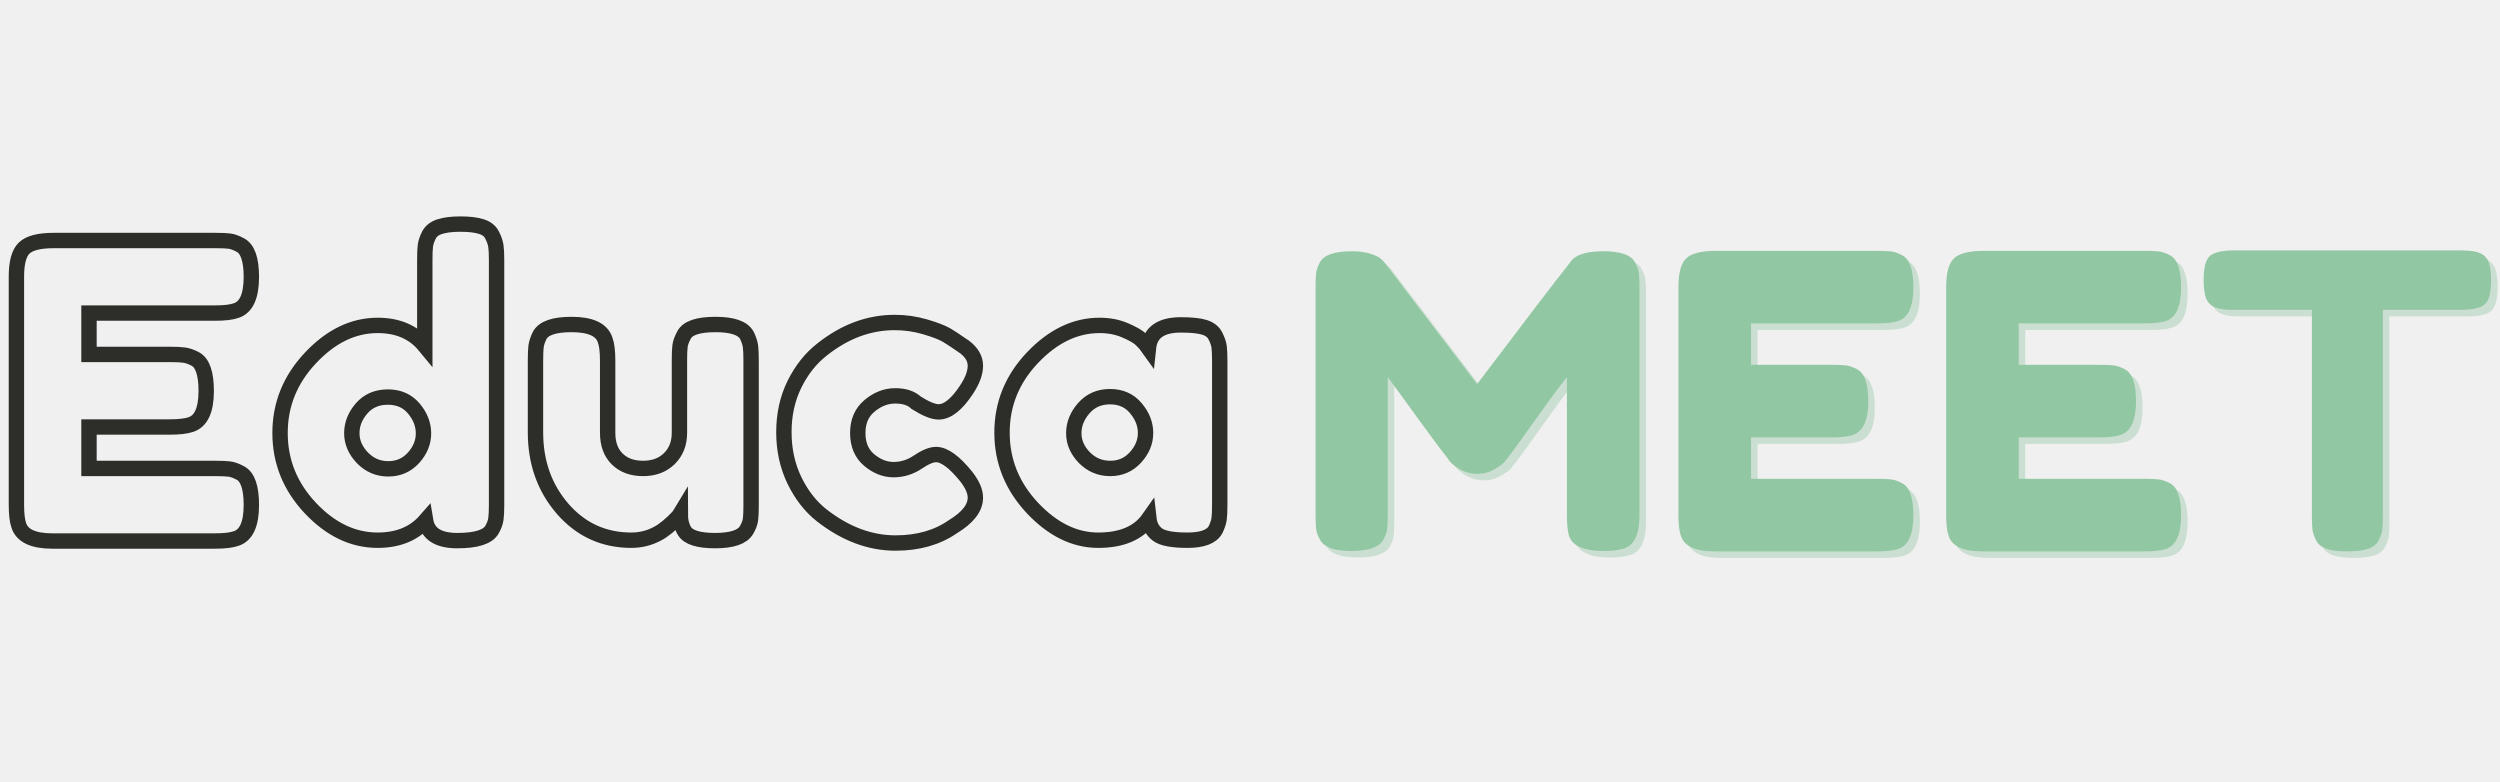
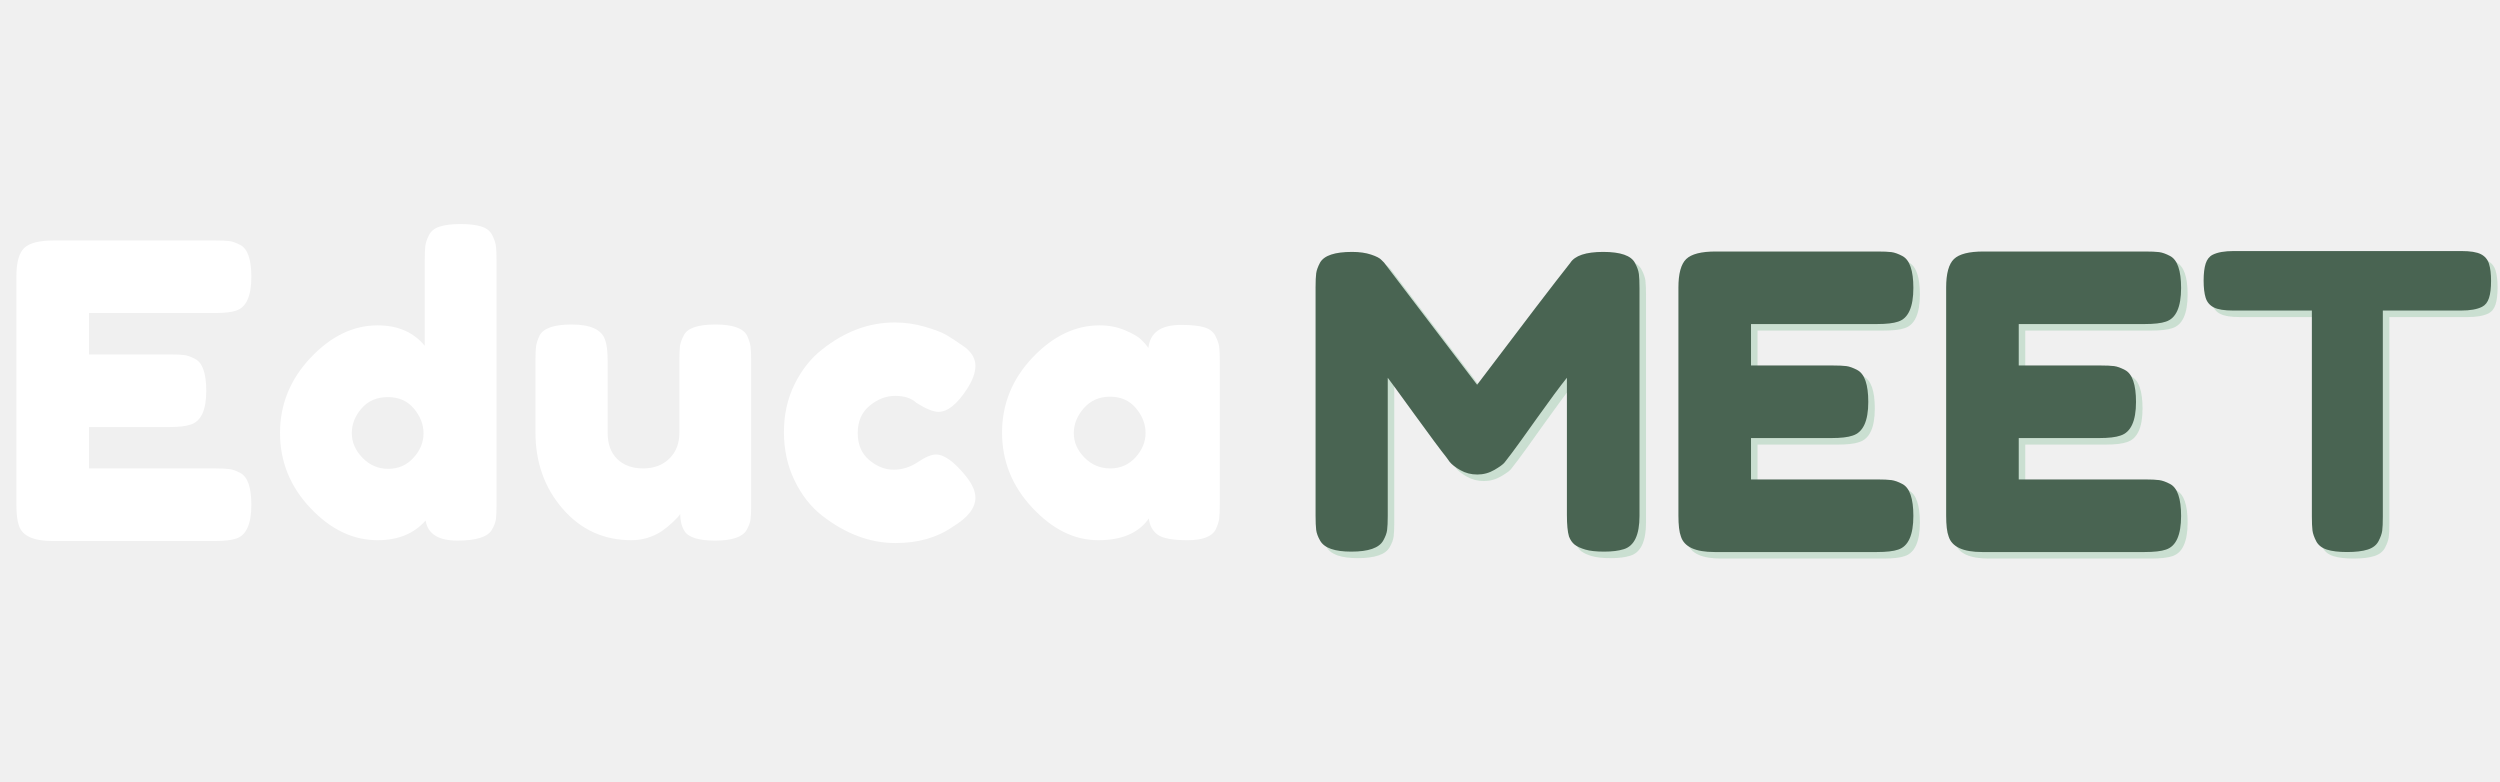
<svg xmlns="http://www.w3.org/2000/svg" width="1280" zoomAndPan="magnify" viewBox="0 0 960 300" height="400" preserveAspectRatio="xMidYMid meet" version="1.0">
  <defs>
    <g />
  </defs>
  <g fill="#92c7a3" fill-opacity="0.4">
-     <g transform="translate(501.3849, 214.2395)">
+     <g transform="translate(501.3849, 214.4872)">
      <g>
        <path d="M 128.953 -111 C 129.797 -109.426 130.297 -108.008 130.453 -106.75 C 130.609 -105.488 130.688 -103.656 130.688 -101.25 L 130.688 -13.859 C 130.688 -6.609 128.691 -2.359 124.703 -1.109 C 122.711 -0.473 120.191 -0.156 117.141 -0.156 C 114.098 -0.156 111.68 -0.414 109.891 -0.938 C 108.109 -1.469 106.742 -2.098 105.797 -2.828 C 104.859 -3.566 104.129 -4.617 103.609 -5.984 C 103.078 -7.766 102.812 -10.492 102.812 -14.172 L 102.812 -66.922 C 100.188 -63.66 96.352 -58.488 91.312 -51.406 C 86.281 -44.32 83.082 -39.883 81.719 -38.094 C 80.352 -36.312 79.406 -35.078 78.875 -34.391 C 78.352 -33.711 77.066 -32.77 75.016 -31.562 C 72.973 -30.363 70.77 -29.766 68.406 -29.766 C 66.051 -29.766 63.898 -30.312 61.953 -31.406 C 60.016 -32.508 58.625 -33.586 57.781 -34.641 L 56.531 -36.375 C 54.426 -39 50.273 -44.586 44.078 -53.141 C 37.891 -61.691 34.535 -66.285 34.016 -66.922 L 34.016 -13.859 C 34.016 -11.441 33.93 -9.629 33.766 -8.422 C 33.609 -7.211 33.113 -5.875 32.281 -4.406 C 30.707 -1.57 26.613 -0.156 20 -0.156 C 13.594 -0.156 9.602 -1.57 8.031 -4.406 C 7.188 -5.875 6.688 -7.238 6.531 -8.5 C 6.375 -9.758 6.297 -11.648 6.297 -14.172 L 6.297 -101.562 C 6.297 -103.969 6.375 -105.773 6.531 -106.984 C 6.688 -108.191 7.188 -109.582 8.031 -111.156 C 9.602 -113.883 13.695 -115.25 20.312 -115.25 C 23.145 -115.25 25.582 -114.906 27.625 -114.219 C 29.676 -113.539 31.016 -112.836 31.641 -112.109 L 32.594 -111.156 L 68.328 -64.234 C 86.18 -87.859 98.098 -103.445 104.078 -111 C 105.859 -113.832 110.082 -115.25 116.75 -115.25 C 123.414 -115.25 127.484 -113.832 128.953 -111 Z M 128.953 -111 " />
      </g>
    </g>
  </g>
  <g fill="#92c7a3" fill-opacity="0.4">
-     <g transform="translate(640.7229, 214.2395)">
+     <g transform="translate(640.7207, 214.4872)">
      <g>
        <path d="M 34.172 -27.875 L 82.656 -27.875 C 85.07 -27.875 86.883 -27.789 88.094 -27.625 C 89.301 -27.469 90.691 -26.973 92.266 -26.141 C 95.098 -24.672 96.516 -20.578 96.516 -13.859 C 96.516 -6.504 94.57 -2.195 90.688 -0.938 C 88.906 -0.312 86.176 0 82.5 0 L 20.156 0 C 12.801 0 8.5 -1.992 7.25 -5.984 C 6.613 -7.66 6.297 -10.336 6.297 -14.016 L 6.297 -101.562 C 6.297 -106.914 7.289 -110.562 9.281 -112.5 C 11.281 -114.438 15.062 -115.406 20.625 -115.406 L 82.656 -115.406 C 85.07 -115.406 86.883 -115.328 88.094 -115.172 C 89.301 -115.016 90.691 -114.52 92.266 -113.688 C 95.098 -112.219 96.516 -108.125 96.516 -101.406 C 96.516 -94.051 94.57 -89.742 90.688 -88.484 C 88.906 -87.859 86.176 -87.547 82.5 -87.547 L 34.172 -87.547 L 34.172 -71.641 L 65.344 -71.641 C 67.758 -71.641 69.566 -71.562 70.766 -71.406 C 71.973 -71.25 73.367 -70.75 74.953 -69.906 C 77.785 -68.438 79.203 -64.344 79.203 -57.625 C 79.203 -50.281 77.207 -45.977 73.219 -44.719 C 71.426 -44.082 68.695 -43.766 65.031 -43.766 L 34.172 -43.766 Z M 34.172 -27.875 " />
      </g>
    </g>
  </g>
  <g fill="#92c7a3" fill-opacity="0.4">
-     <g transform="translate(743.5339, 214.2395)">
+     <g transform="translate(743.53, 214.4872)">
      <g>
        <path d="M 34.172 -27.875 L 82.656 -27.875 C 85.07 -27.875 86.883 -27.789 88.094 -27.625 C 89.301 -27.469 90.691 -26.973 92.266 -26.141 C 95.098 -24.672 96.516 -20.578 96.516 -13.859 C 96.516 -6.504 94.57 -2.195 90.688 -0.938 C 88.906 -0.312 86.176 0 82.5 0 L 20.156 0 C 12.801 0 8.5 -1.992 7.25 -5.984 C 6.613 -7.66 6.297 -10.336 6.297 -14.016 L 6.297 -101.562 C 6.297 -106.914 7.289 -110.562 9.281 -112.5 C 11.281 -114.438 15.062 -115.406 20.625 -115.406 L 82.656 -115.406 C 85.07 -115.406 86.883 -115.328 88.094 -115.172 C 89.301 -115.016 90.691 -114.52 92.266 -113.688 C 95.098 -112.219 96.516 -108.125 96.516 -101.406 C 96.516 -94.051 94.57 -89.742 90.688 -88.484 C 88.906 -87.859 86.176 -87.547 82.5 -87.547 L 34.172 -87.547 L 34.172 -71.641 L 65.344 -71.641 C 67.758 -71.641 69.566 -71.562 70.766 -71.406 C 71.973 -71.25 73.367 -70.75 74.953 -69.906 C 77.785 -68.438 79.203 -64.344 79.203 -57.625 C 79.203 -50.281 77.207 -45.977 73.219 -44.719 C 71.426 -44.082 68.695 -43.766 65.031 -43.766 L 34.172 -43.766 Z M 34.172 -27.875 " />
      </g>
    </g>
  </g>
  <g fill="#92c7a3" fill-opacity="0.4">
-     <g transform="translate(846.3449, 214.2395)">
+     <g transform="translate(846.3393, 214.4872)">
      <g>
        <path d="M 13.859 -115.578 L 101.406 -115.578 C 104.758 -115.578 107.223 -115.18 108.797 -114.391 C 110.367 -113.598 111.414 -112.363 111.938 -110.688 C 112.469 -109.008 112.734 -106.805 112.734 -104.078 C 112.734 -101.348 112.469 -99.172 111.938 -97.547 C 111.414 -95.922 110.523 -94.789 109.266 -94.156 C 107.379 -93.207 104.707 -92.734 101.25 -92.734 L 71.172 -92.734 L 71.172 -13.547 C 71.172 -11.129 71.094 -9.344 70.938 -8.188 C 70.781 -7.031 70.305 -5.691 69.516 -4.172 C 68.723 -2.648 67.328 -1.57 65.328 -0.938 C 63.336 -0.312 60.719 0 57.469 0 C 54.219 0 51.617 -0.312 49.672 -0.938 C 47.734 -1.57 46.367 -2.648 45.578 -4.172 C 44.797 -5.691 44.32 -7.055 44.156 -8.266 C 44 -9.473 43.922 -11.285 43.922 -13.703 L 43.922 -92.734 L 13.703 -92.734 C 10.336 -92.734 7.867 -93.129 6.297 -93.922 C 4.723 -94.711 3.672 -95.945 3.141 -97.625 C 2.617 -99.301 2.359 -101.504 2.359 -104.234 C 2.359 -106.961 2.617 -109.141 3.141 -110.766 C 3.672 -112.391 4.566 -113.52 5.828 -114.156 C 7.711 -115.102 10.391 -115.578 13.859 -115.578 Z M 13.859 -115.578 " />
      </g>
    </g>
  </g>
-   <g fill="#92c7a3" fill-opacity="1">
-     <g transform="translate(498.8799, 211.7345)">
+   <g fill="#496452" fill-opacity="1">
+     <g transform="translate(498.8799, 211.9822)">
      <g>
        <path d="M 128.953 -111 C 129.797 -109.426 130.297 -108.008 130.453 -106.75 C 130.609 -105.488 130.688 -103.656 130.688 -101.25 L 130.688 -13.859 C 130.688 -6.609 128.691 -2.359 124.703 -1.109 C 122.711 -0.473 120.191 -0.156 117.141 -0.156 C 114.098 -0.156 111.68 -0.414 109.891 -0.938 C 108.109 -1.469 106.742 -2.098 105.797 -2.828 C 104.859 -3.566 104.129 -4.617 103.609 -5.984 C 103.078 -7.766 102.812 -10.492 102.812 -14.172 L 102.812 -66.922 C 100.188 -63.66 96.352 -58.488 91.312 -51.406 C 86.281 -44.32 83.082 -39.883 81.719 -38.094 C 80.352 -36.312 79.406 -35.078 78.875 -34.391 C 78.352 -33.711 77.066 -32.77 75.016 -31.562 C 72.973 -30.363 70.77 -29.766 68.406 -29.766 C 66.051 -29.766 63.898 -30.312 61.953 -31.406 C 60.016 -32.508 58.625 -33.586 57.781 -34.641 L 56.531 -36.375 C 54.426 -39 50.273 -44.586 44.078 -53.141 C 37.891 -61.691 34.535 -66.285 34.016 -66.922 L 34.016 -13.859 C 34.016 -11.441 33.93 -9.629 33.766 -8.422 C 33.609 -7.211 33.113 -5.875 32.281 -4.406 C 30.707 -1.57 26.613 -0.156 20 -0.156 C 13.594 -0.156 9.602 -1.57 8.031 -4.406 C 7.188 -5.875 6.688 -7.238 6.531 -8.5 C 6.375 -9.758 6.297 -11.648 6.297 -14.172 L 6.297 -101.562 C 6.297 -103.969 6.375 -105.773 6.531 -106.984 C 6.688 -108.191 7.188 -109.582 8.031 -111.156 C 9.602 -113.883 13.695 -115.25 20.312 -115.25 C 23.145 -115.25 25.582 -114.906 27.625 -114.219 C 29.676 -113.539 31.016 -112.836 31.641 -112.109 L 32.594 -111.156 L 68.328 -64.234 C 86.18 -87.859 98.098 -103.445 104.078 -111 C 105.859 -113.832 110.082 -115.25 116.75 -115.25 C 123.414 -115.25 127.484 -113.832 128.953 -111 Z M 128.953 -111 " />
      </g>
    </g>
  </g>
-   <g fill="#92c7a3" fill-opacity="1">
-     <g transform="translate(638.2179, 211.7345)">
+   <g fill="#496452" fill-opacity="1">
+     <g transform="translate(638.2157, 211.9822)">
      <g>
        <path d="M 34.172 -27.875 L 82.656 -27.875 C 85.07 -27.875 86.883 -27.789 88.094 -27.625 C 89.301 -27.469 90.691 -26.973 92.266 -26.141 C 95.098 -24.672 96.516 -20.578 96.516 -13.859 C 96.516 -6.504 94.57 -2.195 90.688 -0.938 C 88.906 -0.312 86.176 0 82.5 0 L 20.156 0 C 12.801 0 8.5 -1.992 7.25 -5.984 C 6.613 -7.66 6.297 -10.336 6.297 -14.016 L 6.297 -101.562 C 6.297 -106.914 7.289 -110.562 9.281 -112.5 C 11.281 -114.438 15.062 -115.406 20.625 -115.406 L 82.656 -115.406 C 85.07 -115.406 86.883 -115.328 88.094 -115.172 C 89.301 -115.016 90.691 -114.52 92.266 -113.688 C 95.098 -112.219 96.516 -108.125 96.516 -101.406 C 96.516 -94.051 94.57 -89.742 90.688 -88.484 C 88.906 -87.859 86.176 -87.547 82.5 -87.547 L 34.172 -87.547 L 34.172 -71.641 L 65.344 -71.641 C 67.758 -71.641 69.566 -71.562 70.766 -71.406 C 71.973 -71.25 73.367 -70.75 74.953 -69.906 C 77.785 -68.438 79.203 -64.344 79.203 -57.625 C 79.203 -50.281 77.207 -45.977 73.219 -44.719 C 71.426 -44.082 68.695 -43.766 65.031 -43.766 L 34.172 -43.766 Z M 34.172 -27.875 " />
      </g>
    </g>
  </g>
-   <g fill="#92c7a3" fill-opacity="1">
-     <g transform="translate(741.0289, 211.7345)">
+   <g fill="#496452" fill-opacity="1">
+     <g transform="translate(741.025, 211.9822)">
      <g>
        <path d="M 34.172 -27.875 L 82.656 -27.875 C 85.07 -27.875 86.883 -27.789 88.094 -27.625 C 89.301 -27.469 90.691 -26.973 92.266 -26.141 C 95.098 -24.672 96.516 -20.578 96.516 -13.859 C 96.516 -6.504 94.57 -2.195 90.688 -0.938 C 88.906 -0.312 86.176 0 82.5 0 L 20.156 0 C 12.801 0 8.5 -1.992 7.25 -5.984 C 6.613 -7.66 6.297 -10.336 6.297 -14.016 L 6.297 -101.562 C 6.297 -106.914 7.289 -110.562 9.281 -112.5 C 11.281 -114.438 15.062 -115.406 20.625 -115.406 L 82.656 -115.406 C 85.07 -115.406 86.883 -115.328 88.094 -115.172 C 89.301 -115.016 90.691 -114.52 92.266 -113.688 C 95.098 -112.219 96.516 -108.125 96.516 -101.406 C 96.516 -94.051 94.57 -89.742 90.688 -88.484 C 88.906 -87.859 86.176 -87.547 82.5 -87.547 L 34.172 -87.547 L 34.172 -71.641 L 65.344 -71.641 C 67.758 -71.641 69.566 -71.562 70.766 -71.406 C 71.973 -71.25 73.367 -70.75 74.953 -69.906 C 77.785 -68.438 79.203 -64.344 79.203 -57.625 C 79.203 -50.281 77.207 -45.977 73.219 -44.719 C 71.426 -44.082 68.695 -43.766 65.031 -43.766 L 34.172 -43.766 Z M 34.172 -27.875 " />
      </g>
    </g>
  </g>
-   <g fill="#92c7a3" fill-opacity="1">
-     <g transform="translate(843.8399, 211.7345)">
+   <g fill="#496452" fill-opacity="1">
+     <g transform="translate(843.8343, 211.9822)">
      <g>
        <path d="M 13.859 -115.578 L 101.406 -115.578 C 104.758 -115.578 107.223 -115.18 108.797 -114.391 C 110.367 -113.598 111.414 -112.363 111.938 -110.688 C 112.469 -109.008 112.734 -106.805 112.734 -104.078 C 112.734 -101.348 112.469 -99.172 111.938 -97.547 C 111.414 -95.922 110.523 -94.789 109.266 -94.156 C 107.379 -93.207 104.707 -92.734 101.25 -92.734 L 71.172 -92.734 L 71.172 -13.547 C 71.172 -11.129 71.094 -9.344 70.938 -8.188 C 70.781 -7.031 70.305 -5.691 69.516 -4.172 C 68.723 -2.648 67.328 -1.57 65.328 -0.938 C 63.336 -0.312 60.719 0 57.469 0 C 54.219 0 51.617 -0.312 49.672 -0.938 C 47.734 -1.57 46.367 -2.648 45.578 -4.172 C 44.797 -5.691 44.32 -7.055 44.156 -8.266 C 44 -9.473 43.922 -11.285 43.922 -13.703 L 43.922 -92.734 L 13.703 -92.734 C 10.336 -92.734 7.867 -93.129 6.297 -93.922 C 4.723 -94.711 3.672 -95.945 3.141 -97.625 C 2.617 -99.301 2.359 -101.504 2.359 -104.234 C 2.359 -106.961 2.617 -109.141 3.141 -110.766 C 3.672 -112.391 4.566 -113.52 5.828 -114.156 C 7.711 -115.102 10.391 -115.578 13.859 -115.578 Z M 13.859 -115.578 " />
      </g>
    </g>
  </g>
-   <path stroke-linecap="butt" transform="matrix(0.75, 0, 0, 0.75, 0.0000192, 80.99999)" fill="none" stroke-linejoin="miter" d="M 45.562 131.844 L 110.193 131.844 C 113.437 131.844 115.865 131.943 117.469 132.151 C 119.078 132.354 120.922 133.021 123.005 134.146 C 126.797 136.094 128.693 141.563 128.693 150.547 C 128.693 160.323 126.099 166.047 120.906 167.719 C 118.547 168.573 114.906 169 109.99 169 L 26.854 169 C 17.083 169 11.344 166.333 9.635 161.005 C 8.818 158.781 8.406 155.214 8.406 150.292 L 8.406 33.589 C 8.406 26.448 9.719 21.599 12.354 19.036 C 15.016 16.438 20.073 15.141 27.521 15.141 L 110.193 15.141 C 113.437 15.141 115.865 15.245 117.469 15.448 C 119.078 15.651 120.922 16.318 123.005 17.448 C 126.797 19.396 128.693 24.844 128.693 33.797 C 128.693 43.604 126.099 49.344 120.906 51.016 C 118.547 51.87 114.906 52.297 109.99 52.297 L 45.562 52.297 L 45.562 73.464 L 87.13 73.464 C 90.339 73.464 92.75 73.583 94.354 73.823 C 95.964 74.031 97.823 74.677 99.943 75.771 C 103.703 77.755 105.578 83.219 105.578 92.172 C 105.578 101.979 102.932 107.719 97.635 109.396 C 95.245 110.214 91.604 110.625 86.719 110.625 L 45.562 110.625 Z M 219.646 12.323 C 220.708 10.271 222.568 8.839 225.234 8.016 C 227.896 7.161 231.432 6.734 235.844 6.734 C 240.25 6.734 243.786 7.161 246.453 8.016 C 249.115 8.839 250.964 10.307 251.99 12.422 C 253.047 14.51 253.677 16.354 253.885 17.958 C 254.125 19.563 254.245 21.974 254.245 25.188 L 254.245 150.547 C 254.245 153.76 254.125 156.172 253.885 157.776 C 253.677 159.38 253.031 161.156 251.937 163.104 C 249.818 166.901 243.891 168.797 234.151 168.797 C 224.448 168.797 219.031 165.359 217.906 158.495 C 212.026 165.224 203.844 168.589 193.354 168.589 C 180.745 168.589 169.266 163.104 158.911 152.135 C 148.557 141.135 143.385 128.323 143.385 113.698 C 143.385 99.073 148.594 86.245 159.016 75.208 C 169.437 64.135 180.885 58.604 193.354 58.604 C 203.708 58.604 211.755 62.089 217.495 69.057 L 217.495 24.979 C 217.495 21.771 217.599 19.359 217.802 17.755 C 218.005 16.146 218.62 14.339 219.646 12.323 Z M 185.562 126.411 C 189.219 130.167 193.63 132.047 198.786 132.047 C 203.979 132.047 208.286 130.167 211.703 126.411 C 215.12 122.615 216.828 118.448 216.828 113.901 C 216.828 109.359 215.187 105.12 211.906 101.193 C 208.625 97.266 204.187 95.297 198.583 95.297 C 192.979 95.297 188.5 97.229 185.156 101.089 C 181.807 104.953 180.13 109.188 180.13 113.802 C 180.13 118.411 181.943 122.615 185.562 126.411 Z M 323.266 168.589 C 309.156 168.589 297.437 163.245 288.109 152.547 C 278.812 141.818 274.167 128.766 274.167 113.391 L 274.167 76.641 C 274.167 73.26 274.271 70.802 274.474 69.26 C 274.677 67.724 275.276 65.917 276.266 63.828 C 278.214 60.036 283.667 58.141 292.62 58.141 C 302.422 58.141 308.167 60.807 309.839 66.135 C 310.693 68.359 311.12 71.927 311.12 76.849 L 311.12 113.594 C 311.12 119.339 312.76 123.813 316.042 127.026 C 319.318 130.234 323.729 131.844 329.266 131.844 C 334.797 131.844 339.276 130.167 342.693 126.818 C 346.141 123.438 347.87 119.031 347.87 113.594 L 347.87 76.438 C 347.87 73.193 347.969 70.766 348.177 69.161 C 348.38 67.552 349.047 65.708 350.172 63.625 C 351.984 59.969 357.365 58.141 366.318 58.141 C 375.135 58.141 380.516 60.036 382.464 63.828 C 383.453 65.917 384.052 67.776 384.255 69.417 C 384.464 71.021 384.563 73.432 384.563 76.641 L 384.563 150.958 C 384.563 154.036 384.464 156.375 384.255 157.979 C 384.052 159.589 383.385 161.365 382.26 163.313 C 380.172 166.969 374.792 168.797 366.115 168.797 C 357.573 168.797 352.328 167.12 350.38 163.771 C 348.979 161.38 348.276 158.51 348.276 155.161 C 347.698 156.12 346.432 157.521 344.484 159.365 C 342.536 161.177 340.641 162.714 338.797 163.979 C 334.047 167.052 328.87 168.589 323.266 168.589 Z M 439.177 113.698 C 439.177 119.646 441.125 124.255 445.016 127.536 C 448.948 130.818 453.115 132.458 457.521 132.458 C 461.932 132.458 466.047 131.177 469.875 128.615 C 473.734 126.016 476.865 124.719 479.255 124.719 C 483.458 124.719 488.568 128.427 494.578 135.839 C 497.792 139.906 499.396 143.547 499.396 146.755 C 499.396 152.052 495.552 157.026 487.865 161.672 C 479.87 167.24 470.078 170.026 458.495 170.026 C 445.479 170.026 432.938 165.344 420.88 155.984 C 415.135 151.505 410.438 145.526 406.781 138.042 C 403.161 130.563 401.349 122.307 401.349 113.286 C 401.349 104.234 403.161 96.031 406.781 88.688 C 410.438 81.344 415.135 75.432 420.88 70.953 C 432.495 61.729 444.88 57.115 458.036 57.115 C 463.365 57.115 468.542 57.849 473.568 59.318 C 478.62 60.786 482.349 62.224 484.74 63.625 L 488.068 65.724 C 490.599 67.401 492.563 68.734 493.964 69.724 C 497.583 72.526 499.396 75.703 499.396 79.255 C 499.396 82.813 497.927 86.823 494.99 91.302 C 489.969 99.021 485.146 102.885 480.536 102.885 C 477.87 102.885 474.078 101.349 469.156 98.271 C 466.661 95.88 463.057 94.682 458.344 94.682 C 453.661 94.682 449.286 96.375 445.224 99.76 C 441.193 103.104 439.177 107.755 439.177 113.698 Z M 588.01 70.135 C 588.833 62.276 594.349 58.344 604.568 58.344 C 610.031 58.344 614.099 58.771 616.766 59.625 C 619.427 60.479 621.276 61.953 622.297 64.036 C 623.359 66.12 623.99 67.979 624.198 69.62 C 624.401 71.229 624.505 73.635 624.505 76.849 L 624.505 150.292 C 624.505 153.536 624.401 155.964 624.198 157.573 C 623.99 159.177 623.391 161.021 622.401 163.104 C 620.453 166.76 615.672 168.589 608.052 168.589 C 600.432 168.589 595.323 167.651 592.729 165.771 C 590.13 163.859 588.625 161.089 588.219 157.469 C 583.021 164.88 574.38 168.589 562.281 168.589 C 550.188 168.589 538.948 163.073 528.557 152.036 C 518.208 140.964 513.031 128.12 513.031 113.495 C 513.031 98.87 518.24 86.073 528.661 75.104 C 539.115 64.104 550.563 58.604 563 58.604 C 567.786 58.604 572.125 59.438 576.021 61.115 C 579.948 62.786 582.682 64.359 584.219 65.828 C 585.755 67.297 587.021 68.734 588.01 70.135 Z M 549.776 113.802 C 549.776 118.411 551.589 122.583 555.208 126.307 C 558.865 129.995 563.276 131.844 568.432 131.844 C 573.625 131.844 577.932 129.964 581.349 126.203 C 584.802 122.411 586.526 118.245 586.526 113.698 C 586.526 109.156 584.87 104.917 581.552 100.99 C 578.276 97.057 573.865 95.094 568.328 95.094 C 562.828 95.094 558.354 97.057 554.901 100.99 C 551.484 104.917 549.776 109.188 549.776 113.802 Z M 549.776 113.802 " stroke="#2d2d29" stroke-width="7.872" stroke-opacity="1" stroke-miterlimit="4" />
+   <g fill="#ffffff" fill-opacity="1">
+     <g transform="translate(0.0000192, 207.75)">
+       <g>
+         <path d="M 34.172 -27.875 L 82.656 -27.875 C 85.07 -27.875 86.883 -27.789 88.094 -27.625 C 89.301 -27.469 90.691 -26.973 92.266 -26.141 C 95.098 -24.672 96.516 -20.578 96.516 -13.859 C 96.516 -6.504 94.57 -2.195 90.688 -0.938 C 88.906 -0.312 86.176 0 82.5 0 L 20.156 0 C 12.801 0 8.5 -1.992 7.25 -5.984 C 6.613 -7.66 6.297 -10.336 6.297 -14.016 L 6.297 -101.562 C 6.297 -106.914 7.289 -110.562 9.281 -112.5 C 11.281 -114.438 15.062 -115.406 20.625 -115.406 L 82.656 -115.406 C 85.07 -115.406 86.883 -115.328 88.094 -115.172 C 89.301 -115.016 90.691 -114.52 92.266 -113.688 C 95.098 -112.219 96.516 -108.125 96.516 -101.406 C 96.516 -94.051 94.57 -89.742 90.688 -88.484 C 88.906 -87.859 86.176 -87.547 82.5 -87.547 L 34.172 -87.547 L 34.172 -71.641 L 65.344 -71.641 C 67.758 -71.641 69.566 -71.562 70.766 -71.406 C 71.973 -71.25 73.367 -70.75 74.953 -69.906 C 77.785 -68.438 79.203 -64.344 79.203 -57.625 C 79.203 -50.281 77.207 -45.977 73.219 -44.719 C 71.426 -44.082 68.695 -43.766 65.031 -43.766 L 34.172 -43.766 Z M 34.172 -27.875 " />
+       </g>
+     </g>
+   </g>
+   <g fill="#ffffff" fill-opacity="1">
+     <g transform="translate(102.8093, 207.75)">
+       <g>
+         <path d="M 61.953 -117.531 C 62.742 -119.062 64.133 -120.141 66.125 -120.766 C 68.125 -121.398 70.773 -121.719 74.078 -121.719 C 77.391 -121.719 80.039 -121.398 82.031 -120.766 C 84.031 -120.141 85.422 -119.035 86.203 -117.453 C 86.992 -115.879 87.469 -114.488 87.625 -113.281 C 87.781 -112.082 87.859 -110.273 87.859 -107.859 L 87.859 -13.859 C 87.859 -11.441 87.781 -9.629 87.625 -8.422 C 87.469 -7.211 86.969 -5.875 86.125 -4.406 C 84.551 -1.57 80.113 -0.156 72.812 -0.156 C 65.52 -0.156 61.457 -2.727 60.625 -7.875 C 56.207 -2.832 50.066 -0.312 42.203 -0.312 C 32.754 -0.312 24.145 -4.43 16.375 -12.672 C 8.602 -20.91 4.719 -30.516 4.719 -41.484 C 4.719 -52.453 8.629 -62.082 16.453 -70.375 C 24.273 -78.664 32.859 -82.812 42.203 -82.812 C 49.961 -82.812 55.992 -80.191 60.297 -74.953 L 60.297 -108.016 C 60.297 -110.43 60.375 -112.238 60.531 -113.438 C 60.695 -114.645 61.172 -116.008 61.953 -117.531 Z M 36.375 -31.969 C 39.102 -29.133 42.406 -27.719 46.281 -27.719 C 50.164 -27.719 53.395 -29.133 55.969 -31.969 C 58.539 -34.801 59.828 -37.922 59.828 -41.328 C 59.828 -44.742 58.594 -47.922 56.125 -50.859 C 53.664 -53.797 50.332 -55.266 46.125 -55.266 C 41.926 -55.266 38.566 -53.82 36.047 -50.938 C 33.535 -48.051 32.281 -44.875 32.281 -41.406 C 32.281 -37.945 33.645 -34.801 36.375 -31.969 Z M 36.375 -31.969 " />
+       </g>
+     </g>
+   </g>
+   <g fill="#ffffff" fill-opacity="1">
+     <g transform="translate(199.321, 207.75)">
+       <g>
+         <path d="M 43.141 -0.312 C 32.535 -0.312 23.742 -4.328 16.766 -12.359 C 9.785 -20.391 6.297 -30.176 6.297 -41.719 L 6.297 -69.281 C 6.297 -71.801 6.375 -73.633 6.531 -74.781 C 6.688 -75.938 7.133 -77.305 7.875 -78.891 C 9.344 -81.723 13.438 -83.141 20.156 -83.141 C 27.5 -83.141 31.801 -81.145 33.062 -77.156 C 33.695 -75.469 34.016 -72.789 34.016 -69.125 L 34.016 -41.562 C 34.016 -37.258 35.242 -33.898 37.703 -31.484 C 40.172 -29.078 43.477 -27.875 47.625 -27.875 C 51.77 -27.875 55.129 -29.129 57.703 -31.641 C 60.273 -34.16 61.562 -37.469 61.562 -41.562 L 61.562 -69.438 C 61.562 -71.852 61.641 -73.66 61.797 -74.859 C 61.953 -76.066 62.453 -77.461 63.297 -79.047 C 64.66 -81.773 68.703 -83.141 75.422 -83.141 C 82.035 -83.141 86.078 -81.723 87.547 -78.891 C 88.273 -77.305 88.719 -75.91 88.875 -74.703 C 89.039 -73.504 89.125 -71.695 89.125 -69.281 L 89.125 -13.547 C 89.125 -11.234 89.039 -9.473 88.875 -8.266 C 88.719 -7.055 88.223 -5.719 87.391 -4.25 C 85.816 -1.52 81.773 -0.156 75.266 -0.156 C 68.859 -0.156 64.922 -1.414 63.453 -3.938 C 62.398 -5.719 61.875 -7.867 61.875 -10.391 C 61.457 -9.66 60.516 -8.613 59.047 -7.25 C 57.578 -5.883 56.16 -4.727 54.797 -3.781 C 51.223 -1.469 47.336 -0.312 43.141 -0.312 Z M 43.141 -0.312 " />
+       </g>
+     </g>
+   </g>
+   <g fill="#ffffff" fill-opacity="1">
+     <g transform="translate(297.0922, 207.75)">
+       <g>
+         <path d="M 32.281 -41.484 C 32.281 -37.023 33.75 -33.562 36.688 -31.094 C 39.625 -28.625 42.742 -27.391 46.047 -27.391 C 49.359 -27.391 52.457 -28.359 55.344 -30.297 C 58.227 -32.242 60.562 -33.219 62.344 -33.219 C 65.5 -33.219 69.332 -30.438 73.844 -24.875 C 76.258 -21.832 77.469 -19.102 77.469 -16.688 C 77.469 -12.695 74.582 -8.973 68.812 -5.516 C 62.82 -1.316 55.473 0.781 46.766 0.781 C 37.004 0.781 27.609 -2.734 18.578 -9.766 C 14.273 -13.117 10.758 -17.602 8.031 -23.219 C 5.301 -28.832 3.938 -35.023 3.938 -41.797 C 3.938 -48.566 5.301 -54.707 8.031 -60.219 C 10.758 -65.727 14.273 -70.164 18.578 -73.531 C 27.285 -80.457 36.578 -83.922 46.453 -83.922 C 50.441 -83.922 54.32 -83.367 58.094 -82.266 C 61.875 -81.16 64.656 -80.086 66.438 -79.047 L 68.969 -77.469 C 70.852 -76.207 72.32 -75.207 73.375 -74.469 C 76.102 -72.375 77.469 -69.988 77.469 -67.312 C 77.469 -64.633 76.363 -61.613 74.156 -58.25 C 70.375 -52.477 66.754 -49.594 63.297 -49.594 C 61.297 -49.594 58.461 -50.75 54.797 -53.062 C 52.898 -54.844 50.191 -55.734 46.672 -55.734 C 43.16 -55.734 39.883 -54.473 36.844 -51.953 C 33.801 -49.441 32.281 -45.953 32.281 -41.484 Z M 32.281 -41.484 " />
+       </g>
+     </g>
+   </g>
+   <g fill="#ffffff" fill-opacity="1">
+     <g transform="translate(380.8511, 207.75)">
+       <g>
+         <path d="M 60.141 -74.156 C 60.773 -80.039 64.922 -82.984 72.578 -82.984 C 76.672 -82.984 79.711 -82.664 81.703 -82.031 C 83.703 -81.406 85.098 -80.301 85.891 -78.719 C 86.68 -77.145 87.156 -75.754 87.312 -74.547 C 87.469 -73.348 87.547 -71.539 87.547 -69.125 L 87.547 -14.016 C 87.547 -11.598 87.469 -9.785 87.312 -8.578 C 87.156 -7.367 86.707 -5.977 85.969 -4.406 C 84.5 -1.676 80.906 -0.312 75.188 -0.312 C 69.469 -0.312 65.633 -1.02 63.688 -2.438 C 61.75 -3.852 60.617 -5.926 60.297 -8.656 C 56.422 -3.094 49.941 -0.312 40.859 -0.312 C 31.773 -0.312 23.348 -4.457 15.578 -12.75 C 7.816 -21.039 3.938 -30.672 3.938 -41.641 C 3.938 -52.609 7.844 -62.211 15.656 -70.453 C 23.477 -78.691 32.062 -82.812 41.406 -82.812 C 44.977 -82.812 48.234 -82.18 51.172 -80.922 C 54.109 -79.672 56.156 -78.492 57.312 -77.391 C 58.469 -76.285 59.41 -75.207 60.141 -74.156 Z M 31.484 -41.406 C 31.484 -37.945 32.848 -34.828 35.578 -32.047 C 38.305 -29.266 41.613 -27.875 45.5 -27.875 C 49.383 -27.875 52.613 -29.289 55.188 -32.125 C 57.758 -34.957 59.047 -38.078 59.047 -41.484 C 59.047 -44.898 57.812 -48.078 55.344 -51.016 C 52.875 -53.953 49.566 -55.422 45.422 -55.422 C 41.273 -55.422 37.914 -53.953 35.344 -51.016 C 32.77 -48.078 31.484 -44.875 31.484 -41.406 Z M 31.484 -41.406 " />
+       </g>
+     </g>
+   </g>
</svg>
